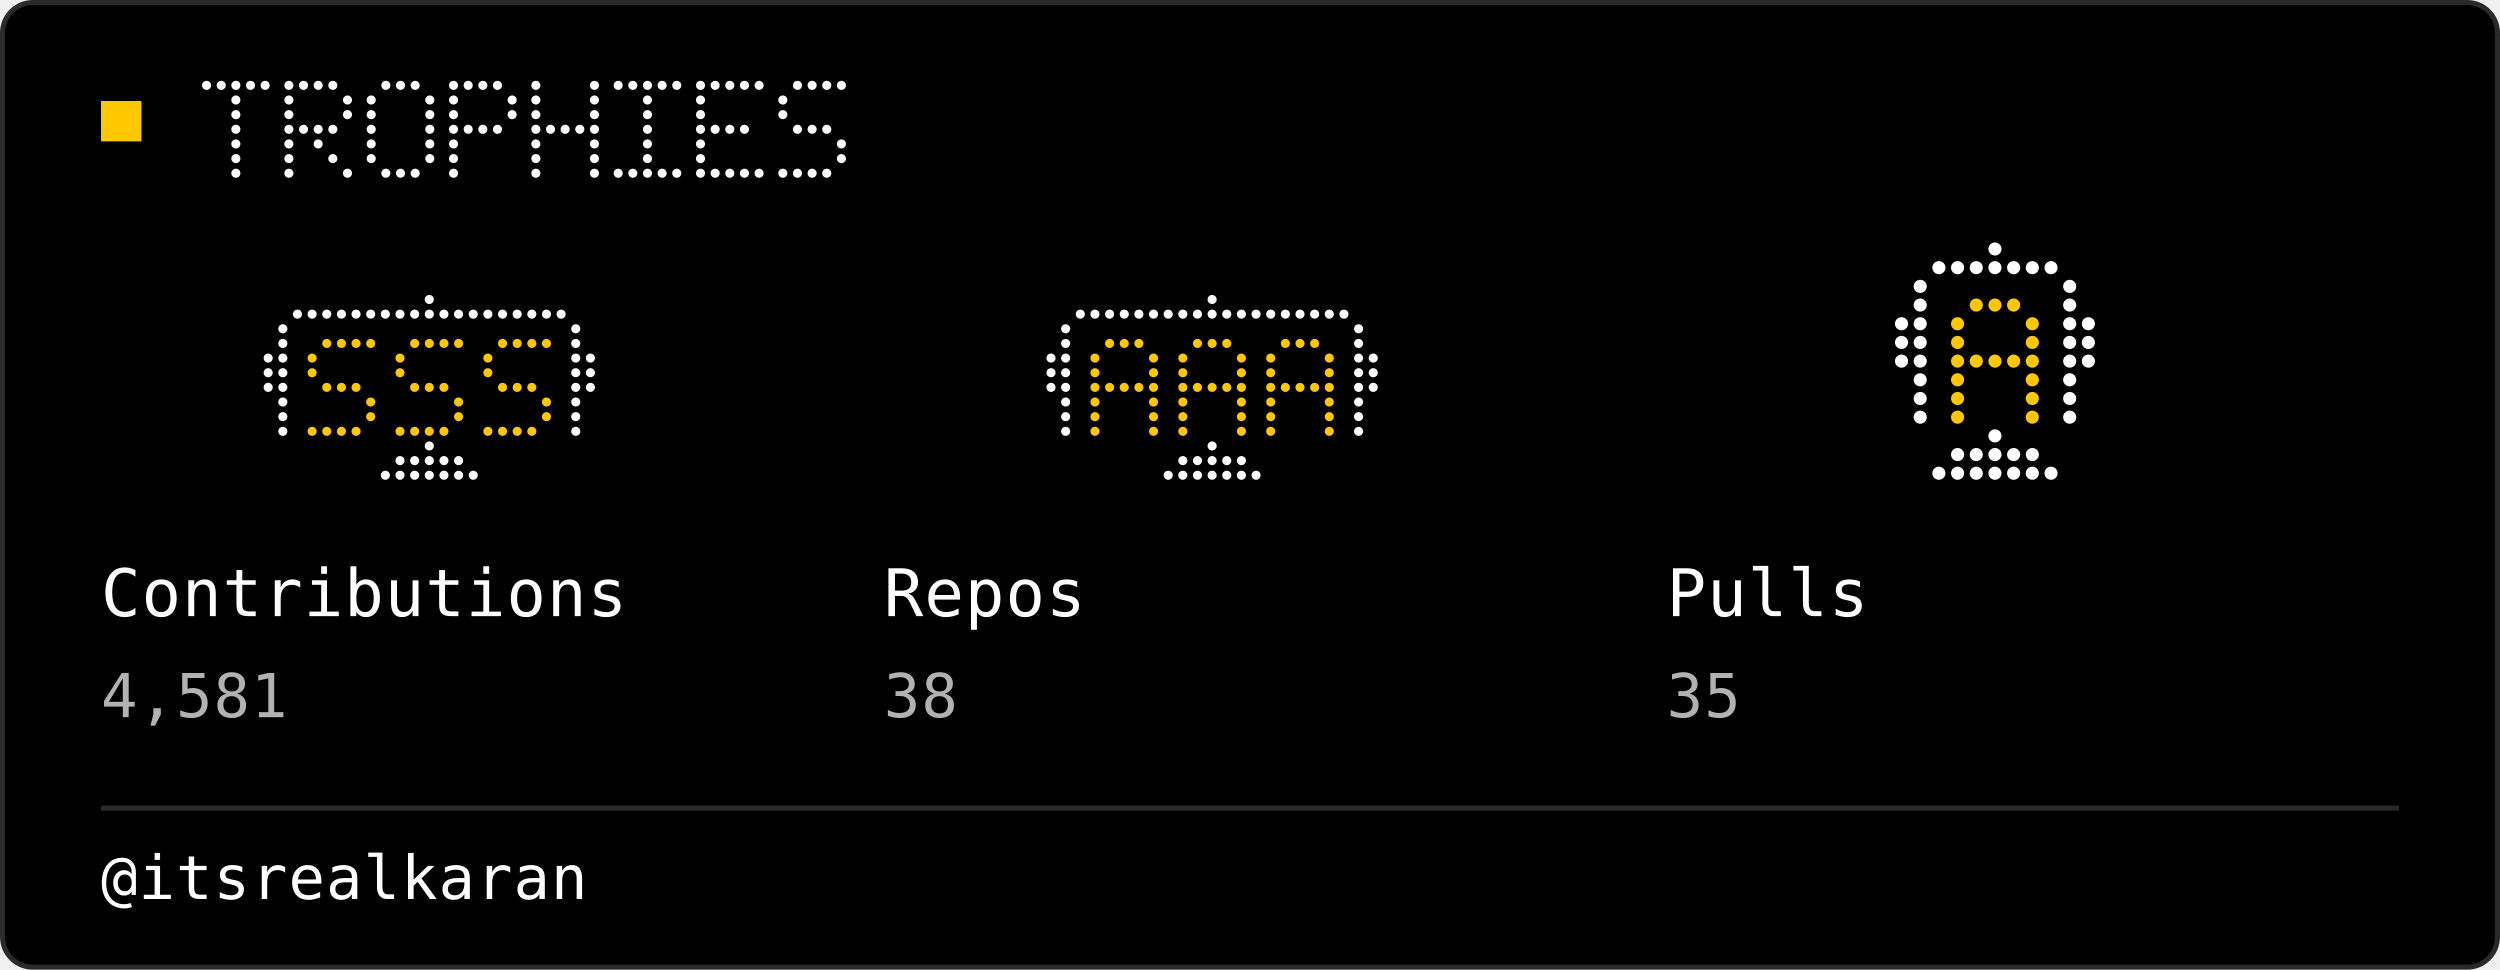
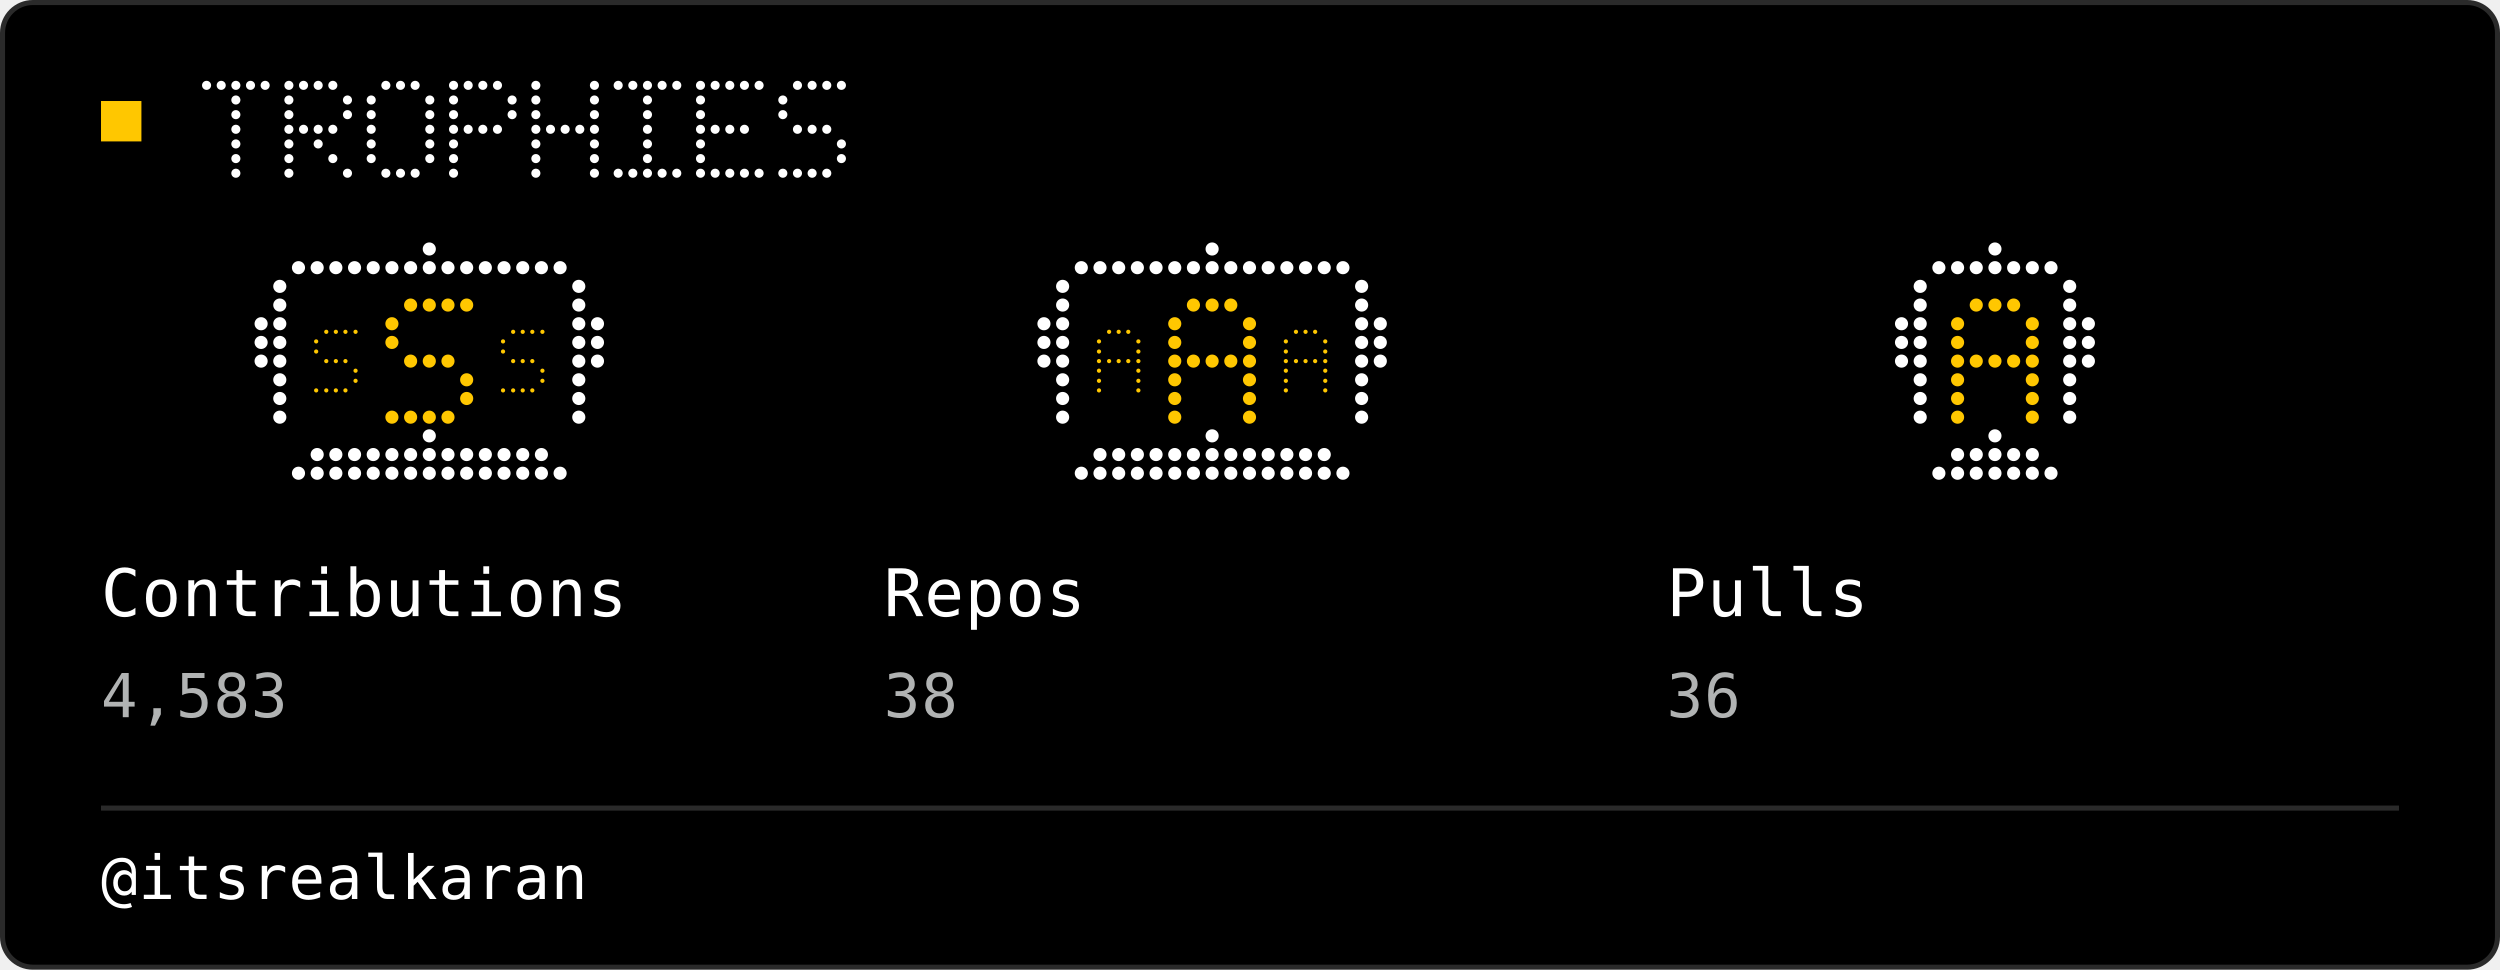
<svg xmlns="http://www.w3.org/2000/svg" width="495" height="192" viewBox="0 0 495 192" role="img">
  <rect x="0.5" y="0.5" width="494" height="191" rx="6" fill="#000000" stroke="#2A2A2A" stroke-width="1" />
  <rect x="20" y="20" width="8" height="8" fill="#FFC700" />
  <circle cx="40.9" cy="16.9" r="0.90" fill="#FFFFFF" />
  <circle cx="43.8" cy="16.9" r="0.90" fill="#FFFFFF" />
  <circle cx="46.7" cy="16.9" r="0.90" fill="#FFFFFF" />
  <circle cx="49.6" cy="16.9" r="0.90" fill="#FFFFFF" />
  <circle cx="52.5" cy="16.9" r="0.90" fill="#FFFFFF" />
  <circle cx="46.7" cy="19.8" r="0.90" fill="#FFFFFF" />
  <circle cx="46.7" cy="22.7" r="0.90" fill="#FFFFFF" />
  <circle cx="46.7" cy="25.6" r="0.90" fill="#FFFFFF" />
  <circle cx="46.7" cy="28.5" r="0.90" fill="#FFFFFF" />
  <circle cx="46.7" cy="31.4" r="0.90" fill="#FFFFFF" />
  <circle cx="46.7" cy="34.3" r="0.90" fill="#FFFFFF" />
  <circle cx="57.2" cy="16.9" r="0.90" fill="#FFFFFF" />
  <circle cx="60.1" cy="16.9" r="0.90" fill="#FFFFFF" />
  <circle cx="63.0" cy="16.9" r="0.90" fill="#FFFFFF" />
  <circle cx="65.9" cy="16.9" r="0.90" fill="#FFFFFF" />
  <circle cx="57.2" cy="19.8" r="0.90" fill="#FFFFFF" />
  <circle cx="68.8" cy="19.8" r="0.90" fill="#FFFFFF" />
  <circle cx="57.2" cy="22.7" r="0.90" fill="#FFFFFF" />
  <circle cx="68.8" cy="22.7" r="0.90" fill="#FFFFFF" />
  <circle cx="57.2" cy="25.6" r="0.90" fill="#FFFFFF" />
  <circle cx="60.1" cy="25.6" r="0.90" fill="#FFFFFF" />
  <circle cx="63.0" cy="25.6" r="0.90" fill="#FFFFFF" />
  <circle cx="65.9" cy="25.6" r="0.90" fill="#FFFFFF" />
  <circle cx="57.2" cy="28.5" r="0.90" fill="#FFFFFF" />
  <circle cx="63.0" cy="28.5" r="0.90" fill="#FFFFFF" />
  <circle cx="57.2" cy="31.4" r="0.90" fill="#FFFFFF" />
  <circle cx="65.9" cy="31.4" r="0.90" fill="#FFFFFF" />
  <circle cx="57.2" cy="34.3" r="0.90" fill="#FFFFFF" />
  <circle cx="68.8" cy="34.3" r="0.90" fill="#FFFFFF" />
  <circle cx="76.4" cy="16.9" r="0.90" fill="#FFFFFF" />
  <circle cx="79.3" cy="16.9" r="0.90" fill="#FFFFFF" />
  <circle cx="82.2" cy="16.9" r="0.90" fill="#FFFFFF" />
  <circle cx="73.5" cy="19.8" r="0.90" fill="#FFFFFF" />
  <circle cx="85.1" cy="19.8" r="0.90" fill="#FFFFFF" />
  <circle cx="73.5" cy="22.7" r="0.90" fill="#FFFFFF" />
  <circle cx="85.1" cy="22.7" r="0.90" fill="#FFFFFF" />
  <circle cx="73.5" cy="25.6" r="0.90" fill="#FFFFFF" />
  <circle cx="85.1" cy="25.6" r="0.90" fill="#FFFFFF" />
  <circle cx="73.5" cy="28.5" r="0.90" fill="#FFFFFF" />
  <circle cx="85.1" cy="28.5" r="0.90" fill="#FFFFFF" />
  <circle cx="73.5" cy="31.4" r="0.90" fill="#FFFFFF" />
  <circle cx="85.1" cy="31.4" r="0.90" fill="#FFFFFF" />
  <circle cx="76.4" cy="34.3" r="0.90" fill="#FFFFFF" />
  <circle cx="79.3" cy="34.3" r="0.90" fill="#FFFFFF" />
  <circle cx="82.2" cy="34.3" r="0.90" fill="#FFFFFF" />
  <circle cx="89.8" cy="16.9" r="0.90" fill="#FFFFFF" />
  <circle cx="92.7" cy="16.9" r="0.90" fill="#FFFFFF" />
  <circle cx="95.6" cy="16.9" r="0.90" fill="#FFFFFF" />
  <circle cx="98.5" cy="16.9" r="0.90" fill="#FFFFFF" />
  <circle cx="89.8" cy="19.8" r="0.90" fill="#FFFFFF" />
  <circle cx="101.4" cy="19.8" r="0.90" fill="#FFFFFF" />
  <circle cx="89.8" cy="22.7" r="0.90" fill="#FFFFFF" />
  <circle cx="101.4" cy="22.7" r="0.90" fill="#FFFFFF" />
  <circle cx="89.8" cy="25.6" r="0.90" fill="#FFFFFF" />
  <circle cx="92.7" cy="25.6" r="0.90" fill="#FFFFFF" />
  <circle cx="95.6" cy="25.6" r="0.90" fill="#FFFFFF" />
  <circle cx="98.5" cy="25.6" r="0.90" fill="#FFFFFF" />
  <circle cx="89.8" cy="28.5" r="0.90" fill="#FFFFFF" />
  <circle cx="89.8" cy="31.4" r="0.90" fill="#FFFFFF" />
  <circle cx="89.8" cy="34.3" r="0.90" fill="#FFFFFF" />
  <circle cx="106.1" cy="16.9" r="0.90" fill="#FFFFFF" />
  <circle cx="117.7" cy="16.9" r="0.90" fill="#FFFFFF" />
  <circle cx="106.1" cy="19.8" r="0.90" fill="#FFFFFF" />
  <circle cx="117.7" cy="19.8" r="0.90" fill="#FFFFFF" />
  <circle cx="106.1" cy="22.7" r="0.90" fill="#FFFFFF" />
  <circle cx="117.7" cy="22.7" r="0.90" fill="#FFFFFF" />
  <circle cx="106.1" cy="25.6" r="0.90" fill="#FFFFFF" />
  <circle cx="109.0" cy="25.6" r="0.90" fill="#FFFFFF" />
  <circle cx="111.9" cy="25.6" r="0.90" fill="#FFFFFF" />
  <circle cx="114.8" cy="25.6" r="0.90" fill="#FFFFFF" />
  <circle cx="117.7" cy="25.6" r="0.90" fill="#FFFFFF" />
  <circle cx="106.1" cy="28.5" r="0.90" fill="#FFFFFF" />
  <circle cx="117.7" cy="28.5" r="0.90" fill="#FFFFFF" />
  <circle cx="106.1" cy="31.4" r="0.90" fill="#FFFFFF" />
  <circle cx="117.7" cy="31.4" r="0.90" fill="#FFFFFF" />
  <circle cx="106.1" cy="34.3" r="0.90" fill="#FFFFFF" />
  <circle cx="117.7" cy="34.3" r="0.90" fill="#FFFFFF" />
  <circle cx="122.4" cy="16.9" r="0.90" fill="#FFFFFF" />
  <circle cx="125.3" cy="16.9" r="0.90" fill="#FFFFFF" />
  <circle cx="128.2" cy="16.9" r="0.90" fill="#FFFFFF" />
  <circle cx="131.1" cy="16.9" r="0.90" fill="#FFFFFF" />
  <circle cx="134.0" cy="16.9" r="0.90" fill="#FFFFFF" />
  <circle cx="128.2" cy="19.8" r="0.90" fill="#FFFFFF" />
  <circle cx="128.2" cy="22.7" r="0.90" fill="#FFFFFF" />
  <circle cx="128.2" cy="25.6" r="0.90" fill="#FFFFFF" />
  <circle cx="128.2" cy="28.5" r="0.90" fill="#FFFFFF" />
  <circle cx="128.2" cy="31.4" r="0.90" fill="#FFFFFF" />
  <circle cx="122.4" cy="34.3" r="0.90" fill="#FFFFFF" />
  <circle cx="125.3" cy="34.3" r="0.90" fill="#FFFFFF" />
  <circle cx="128.2" cy="34.3" r="0.90" fill="#FFFFFF" />
  <circle cx="131.1" cy="34.3" r="0.90" fill="#FFFFFF" />
  <circle cx="134.0" cy="34.3" r="0.90" fill="#FFFFFF" />
  <circle cx="138.7" cy="16.9" r="0.90" fill="#FFFFFF" />
  <circle cx="141.6" cy="16.9" r="0.90" fill="#FFFFFF" />
  <circle cx="144.5" cy="16.9" r="0.90" fill="#FFFFFF" />
  <circle cx="147.4" cy="16.9" r="0.90" fill="#FFFFFF" />
  <circle cx="150.3" cy="16.9" r="0.90" fill="#FFFFFF" />
  <circle cx="138.7" cy="19.8" r="0.90" fill="#FFFFFF" />
  <circle cx="138.7" cy="22.7" r="0.90" fill="#FFFFFF" />
  <circle cx="138.7" cy="25.6" r="0.90" fill="#FFFFFF" />
  <circle cx="141.6" cy="25.6" r="0.90" fill="#FFFFFF" />
  <circle cx="144.5" cy="25.6" r="0.90" fill="#FFFFFF" />
  <circle cx="147.4" cy="25.6" r="0.90" fill="#FFFFFF" />
  <circle cx="138.7" cy="28.5" r="0.90" fill="#FFFFFF" />
  <circle cx="138.7" cy="31.4" r="0.90" fill="#FFFFFF" />
  <circle cx="138.7" cy="34.3" r="0.90" fill="#FFFFFF" />
  <circle cx="141.6" cy="34.3" r="0.90" fill="#FFFFFF" />
  <circle cx="144.5" cy="34.3" r="0.90" fill="#FFFFFF" />
  <circle cx="147.4" cy="34.3" r="0.90" fill="#FFFFFF" />
  <circle cx="150.3" cy="34.3" r="0.90" fill="#FFFFFF" />
  <circle cx="157.9" cy="16.9" r="0.90" fill="#FFFFFF" />
  <circle cx="160.8" cy="16.9" r="0.90" fill="#FFFFFF" />
  <circle cx="163.7" cy="16.9" r="0.90" fill="#FFFFFF" />
  <circle cx="166.6" cy="16.9" r="0.90" fill="#FFFFFF" />
  <circle cx="155.0" cy="19.8" r="0.90" fill="#FFFFFF" />
  <circle cx="155.0" cy="22.7" r="0.90" fill="#FFFFFF" />
  <circle cx="157.9" cy="25.6" r="0.90" fill="#FFFFFF" />
  <circle cx="160.8" cy="25.6" r="0.90" fill="#FFFFFF" />
  <circle cx="163.7" cy="25.6" r="0.90" fill="#FFFFFF" />
  <circle cx="166.6" cy="28.5" r="0.90" fill="#FFFFFF" />
  <circle cx="166.6" cy="31.4" r="0.90" fill="#FFFFFF" />
  <circle cx="155.0" cy="34.3" r="0.90" fill="#FFFFFF" />
  <circle cx="157.9" cy="34.3" r="0.90" fill="#FFFFFF" />
  <circle cx="160.8" cy="34.3" r="0.90" fill="#FFFFFF" />
  <circle cx="163.7" cy="34.3" r="0.90" fill="#FFFFFF" />
-   <circle cx="85.0" cy="59.3" r="0.90" fill="#FFFFFF" />
-   <circle cx="58.9" cy="62.2" r="0.90" fill="#FFFFFF" />
-   <circle cx="61.8" cy="62.2" r="0.90" fill="#FFFFFF" />
-   <circle cx="64.7" cy="62.2" r="0.90" fill="#FFFFFF" />
-   <circle cx="67.6" cy="62.2" r="0.90" fill="#FFFFFF" />
-   <circle cx="70.5" cy="62.2" r="0.90" fill="#FFFFFF" />
-   <circle cx="73.4" cy="62.2" r="0.90" fill="#FFFFFF" />
-   <circle cx="76.3" cy="62.2" r="0.90" fill="#FFFFFF" />
-   <circle cx="79.2" cy="62.2" r="0.90" fill="#FFFFFF" />
-   <circle cx="82.1" cy="62.2" r="0.90" fill="#FFFFFF" />
-   <circle cx="85.0" cy="62.2" r="0.90" fill="#FFFFFF" />
-   <circle cx="87.9" cy="62.2" r="0.90" fill="#FFFFFF" />
-   <circle cx="90.8" cy="62.2" r="0.90" fill="#FFFFFF" />
-   <circle cx="93.7" cy="62.2" r="0.90" fill="#FFFFFF" />
-   <circle cx="96.6" cy="62.2" r="0.90" fill="#FFFFFF" />
-   <circle cx="99.5" cy="62.2" r="0.90" fill="#FFFFFF" />
-   <circle cx="102.4" cy="62.2" r="0.90" fill="#FFFFFF" />
-   <circle cx="105.3" cy="62.2" r="0.90" fill="#FFFFFF" />
-   <circle cx="108.2" cy="62.2" r="0.90" fill="#FFFFFF" />
-   <circle cx="111.1" cy="62.2" r="0.90" fill="#FFFFFF" />
-   <circle cx="56.0" cy="65.1" r="0.90" fill="#FFFFFF" />
-   <circle cx="114.0" cy="65.1" r="0.90" fill="#FFFFFF" />
-   <circle cx="56.0" cy="68.0" r="0.90" fill="#FFFFFF" />
-   <circle cx="114.0" cy="68.0" r="0.90" fill="#FFFFFF" />
-   <circle cx="56.0" cy="70.9" r="0.90" fill="#FFFFFF" />
-   <circle cx="114.0" cy="70.9" r="0.90" fill="#FFFFFF" />
-   <circle cx="56.0" cy="73.8" r="0.90" fill="#FFFFFF" />
-   <circle cx="114.0" cy="73.8" r="0.90" fill="#FFFFFF" />
-   <circle cx="56.0" cy="76.7" r="0.90" fill="#FFFFFF" />
-   <circle cx="114.0" cy="76.7" r="0.90" fill="#FFFFFF" />
-   <circle cx="56.0" cy="79.6" r="0.90" fill="#FFFFFF" />
-   <circle cx="114.0" cy="79.6" r="0.90" fill="#FFFFFF" />
-   <circle cx="56.0" cy="82.5" r="0.90" fill="#FFFFFF" />
-   <circle cx="114.0" cy="82.5" r="0.90" fill="#FFFFFF" />
-   <circle cx="56.0" cy="85.4" r="0.90" fill="#FFFFFF" />
-   <circle cx="114.0" cy="85.4" r="0.90" fill="#FFFFFF" />
-   <circle cx="53.1" cy="70.9" r="0.90" fill="#FFFFFF" />
-   <circle cx="116.9" cy="70.9" r="0.90" fill="#FFFFFF" />
-   <circle cx="53.1" cy="73.8" r="0.90" fill="#FFFFFF" />
-   <circle cx="116.9" cy="73.8" r="0.90" fill="#FFFFFF" />
-   <circle cx="53.1" cy="76.7" r="0.90" fill="#FFFFFF" />
-   <circle cx="116.9" cy="76.7" r="0.90" fill="#FFFFFF" />
-   <circle cx="85.0" cy="88.3" r="0.90" fill="#FFFFFF" />
-   <circle cx="79.2" cy="91.2" r="0.90" fill="#FFFFFF" />
-   <circle cx="82.1" cy="91.2" r="0.90" fill="#FFFFFF" />
-   <circle cx="85.0" cy="91.2" r="0.90" fill="#FFFFFF" />
-   <circle cx="87.9" cy="91.2" r="0.90" fill="#FFFFFF" />
-   <circle cx="90.8" cy="91.2" r="0.90" fill="#FFFFFF" />
-   <circle cx="76.3" cy="94.1" r="0.90" fill="#FFFFFF" />
-   <circle cx="79.2" cy="94.1" r="0.90" fill="#FFFFFF" />
-   <circle cx="82.1" cy="94.1" r="0.90" fill="#FFFFFF" />
-   <circle cx="85.0" cy="94.1" r="0.90" fill="#FFFFFF" />
-   <circle cx="87.9" cy="94.1" r="0.90" fill="#FFFFFF" />
-   <circle cx="90.8" cy="94.1" r="0.90" fill="#FFFFFF" />
-   <circle cx="93.7" cy="94.1" r="0.90" fill="#FFFFFF" />
-   <circle cx="64.7" cy="68.0" r="0.90" fill="#FFC700" />
-   <circle cx="67.6" cy="68.0" r="0.90" fill="#FFC700" />
-   <circle cx="70.5" cy="68.0" r="0.90" fill="#FFC700" />
-   <circle cx="73.4" cy="68.0" r="0.90" fill="#FFC700" />
-   <circle cx="61.8" cy="70.9" r="0.90" fill="#FFC700" />
-   <circle cx="61.8" cy="73.8" r="0.90" fill="#FFC700" />
-   <circle cx="64.7" cy="76.7" r="0.90" fill="#FFC700" />
-   <circle cx="67.6" cy="76.7" r="0.90" fill="#FFC700" />
-   <circle cx="70.5" cy="76.7" r="0.90" fill="#FFC700" />
-   <circle cx="73.4" cy="79.6" r="0.90" fill="#FFC700" />
-   <circle cx="73.4" cy="82.5" r="0.90" fill="#FFC700" />
-   <circle cx="61.8" cy="85.4" r="0.90" fill="#FFC700" />
-   <circle cx="64.7" cy="85.4" r="0.90" fill="#FFC700" />
-   <circle cx="67.6" cy="85.4" r="0.90" fill="#FFC700" />
-   <circle cx="70.5" cy="85.4" r="0.90" fill="#FFC700" />
-   <circle cx="82.1" cy="68.0" r="0.90" fill="#FFC700" />
-   <circle cx="85.0" cy="68.0" r="0.90" fill="#FFC700" />
-   <circle cx="87.9" cy="68.0" r="0.90" fill="#FFC700" />
-   <circle cx="90.8" cy="68.0" r="0.90" fill="#FFC700" />
-   <circle cx="79.2" cy="70.9" r="0.90" fill="#FFC700" />
-   <circle cx="79.2" cy="73.8" r="0.90" fill="#FFC700" />
-   <circle cx="82.1" cy="76.7" r="0.90" fill="#FFC700" />
-   <circle cx="85.0" cy="76.7" r="0.90" fill="#FFC700" />
-   <circle cx="87.9" cy="76.7" r="0.90" fill="#FFC700" />
-   <circle cx="90.8" cy="79.6" r="0.90" fill="#FFC700" />
-   <circle cx="90.8" cy="82.5" r="0.90" fill="#FFC700" />
-   <circle cx="79.2" cy="85.4" r="0.90" fill="#FFC700" />
-   <circle cx="82.1" cy="85.4" r="0.90" fill="#FFC700" />
-   <circle cx="85.0" cy="85.4" r="0.90" fill="#FFC700" />
-   <circle cx="87.9" cy="85.4" r="0.90" fill="#FFC700" />
-   <circle cx="99.5" cy="68.0" r="0.90" fill="#FFC700" />
-   <circle cx="102.4" cy="68.0" r="0.90" fill="#FFC700" />
-   <circle cx="105.3" cy="68.0" r="0.90" fill="#FFC700" />
-   <circle cx="108.2" cy="68.0" r="0.90" fill="#FFC700" />
-   <circle cx="96.6" cy="70.9" r="0.90" fill="#FFC700" />
-   <circle cx="96.6" cy="73.8" r="0.90" fill="#FFC700" />
-   <circle cx="99.5" cy="76.7" r="0.90" fill="#FFC700" />
-   <circle cx="102.4" cy="76.7" r="0.90" fill="#FFC700" />
-   <circle cx="105.3" cy="76.7" r="0.90" fill="#FFC700" />
-   <circle cx="108.2" cy="79.6" r="0.90" fill="#FFC700" />
-   <circle cx="108.2" cy="82.5" r="0.90" fill="#FFC700" />
-   <circle cx="96.6" cy="85.4" r="0.90" fill="#FFC700" />
-   <circle cx="99.5" cy="85.4" r="0.90" fill="#FFC700" />
-   <circle cx="102.4" cy="85.4" r="0.90" fill="#FFC700" />
-   <circle cx="105.3" cy="85.4" r="0.90" fill="#FFC700" />
+   <circle cx="85.0" cy="49.3" r="1.30" fill="#FFFFFF" />
+   <circle cx="59.1" cy="53.0" r="1.30" fill="#FFFFFF" />
+   <circle cx="62.8" cy="53.0" r="1.30" fill="#FFFFFF" />
+   <circle cx="66.5" cy="53.0" r="1.30" fill="#FFFFFF" />
+   <circle cx="70.2" cy="53.0" r="1.30" fill="#FFFFFF" />
+   <circle cx="73.9" cy="53.0" r="1.30" fill="#FFFFFF" />
+   <circle cx="77.6" cy="53.0" r="1.30" fill="#FFFFFF" />
+   <circle cx="81.3" cy="53.0" r="1.30" fill="#FFFFFF" />
+   <circle cx="85.0" cy="53.0" r="1.30" fill="#FFFFFF" />
+   <circle cx="88.7" cy="53.0" r="1.30" fill="#FFFFFF" />
+   <circle cx="92.4" cy="53.0" r="1.30" fill="#FFFFFF" />
+   <circle cx="96.1" cy="53.0" r="1.30" fill="#FFFFFF" />
+   <circle cx="99.8" cy="53.0" r="1.30" fill="#FFFFFF" />
+   <circle cx="103.5" cy="53.0" r="1.30" fill="#FFFFFF" />
+   <circle cx="107.2" cy="53.0" r="1.30" fill="#FFFFFF" />
+   <circle cx="110.9" cy="53.0" r="1.30" fill="#FFFFFF" />
+   <circle cx="55.4" cy="56.7" r="1.30" fill="#FFFFFF" />
+   <circle cx="114.6" cy="56.7" r="1.30" fill="#FFFFFF" />
+   <circle cx="55.4" cy="60.4" r="1.30" fill="#FFFFFF" />
+   <circle cx="114.6" cy="60.4" r="1.30" fill="#FFFFFF" />
+   <circle cx="55.4" cy="64.1" r="1.30" fill="#FFFFFF" />
+   <circle cx="114.6" cy="64.1" r="1.30" fill="#FFFFFF" />
+   <circle cx="55.4" cy="67.8" r="1.30" fill="#FFFFFF" />
+   <circle cx="114.6" cy="67.8" r="1.30" fill="#FFFFFF" />
+   <circle cx="55.4" cy="71.5" r="1.30" fill="#FFFFFF" />
+   <circle cx="114.6" cy="71.5" r="1.30" fill="#FFFFFF" />
+   <circle cx="55.4" cy="75.2" r="1.30" fill="#FFFFFF" />
+   <circle cx="114.6" cy="75.2" r="1.30" fill="#FFFFFF" />
+   <circle cx="55.4" cy="78.9" r="1.30" fill="#FFFFFF" />
+   <circle cx="114.6" cy="78.9" r="1.30" fill="#FFFFFF" />
+   <circle cx="55.4" cy="82.6" r="1.30" fill="#FFFFFF" />
+   <circle cx="114.6" cy="82.6" r="1.30" fill="#FFFFFF" />
+   <circle cx="51.7" cy="64.1" r="1.30" fill="#FFFFFF" />
+   <circle cx="118.3" cy="64.1" r="1.30" fill="#FFFFFF" />
+   <circle cx="51.7" cy="67.8" r="1.30" fill="#FFFFFF" />
+   <circle cx="118.3" cy="67.8" r="1.30" fill="#FFFFFF" />
+   <circle cx="51.7" cy="71.5" r="1.30" fill="#FFFFFF" />
+   <circle cx="118.3" cy="71.5" r="1.30" fill="#FFFFFF" />
+   <circle cx="85.0" cy="86.3" r="1.30" fill="#FFFFFF" />
+   <circle cx="62.8" cy="90.0" r="1.30" fill="#FFFFFF" />
+   <circle cx="66.5" cy="90.0" r="1.30" fill="#FFFFFF" />
+   <circle cx="70.2" cy="90.0" r="1.30" fill="#FFFFFF" />
+   <circle cx="73.9" cy="90.0" r="1.30" fill="#FFFFFF" />
+   <circle cx="77.6" cy="90.0" r="1.30" fill="#FFFFFF" />
+   <circle cx="81.3" cy="90.0" r="1.30" fill="#FFFFFF" />
+   <circle cx="85.0" cy="90.0" r="1.30" fill="#FFFFFF" />
+   <circle cx="88.7" cy="90.0" r="1.30" fill="#FFFFFF" />
+   <circle cx="92.4" cy="90.0" r="1.30" fill="#FFFFFF" />
+   <circle cx="96.1" cy="90.0" r="1.30" fill="#FFFFFF" />
+   <circle cx="99.8" cy="90.0" r="1.30" fill="#FFFFFF" />
+   <circle cx="103.5" cy="90.0" r="1.30" fill="#FFFFFF" />
+   <circle cx="107.2" cy="90.0" r="1.30" fill="#FFFFFF" />
+   <circle cx="59.1" cy="93.7" r="1.30" fill="#FFFFFF" />
+   <circle cx="62.8" cy="93.7" r="1.30" fill="#FFFFFF" />
+   <circle cx="66.5" cy="93.7" r="1.30" fill="#FFFFFF" />
+   <circle cx="70.2" cy="93.7" r="1.30" fill="#FFFFFF" />
+   <circle cx="73.9" cy="93.7" r="1.30" fill="#FFFFFF" />
+   <circle cx="77.6" cy="93.7" r="1.30" fill="#FFFFFF" />
+   <circle cx="81.3" cy="93.7" r="1.30" fill="#FFFFFF" />
+   <circle cx="85.0" cy="93.7" r="1.30" fill="#FFFFFF" />
+   <circle cx="88.7" cy="93.7" r="1.30" fill="#FFFFFF" />
+   <circle cx="92.4" cy="93.7" r="1.30" fill="#FFFFFF" />
+   <circle cx="96.1" cy="93.7" r="1.30" fill="#FFFFFF" />
+   <circle cx="99.8" cy="93.7" r="1.30" fill="#FFFFFF" />
+   <circle cx="103.5" cy="93.7" r="1.30" fill="#FFFFFF" />
+   <circle cx="107.2" cy="93.7" r="1.30" fill="#FFFFFF" />
+   <circle cx="110.9" cy="93.7" r="1.30" fill="#FFFFFF" />
+   <circle cx="81.3" cy="60.4" r="1.30" fill="#FFC700" />
+   <circle cx="85.0" cy="60.4" r="1.30" fill="#FFC700" />
+   <circle cx="88.7" cy="60.4" r="1.30" fill="#FFC700" />
+   <circle cx="92.4" cy="60.4" r="1.30" fill="#FFC700" />
+   <circle cx="77.6" cy="64.1" r="1.30" fill="#FFC700" />
+   <circle cx="77.6" cy="67.8" r="1.30" fill="#FFC700" />
+   <circle cx="81.3" cy="71.5" r="1.30" fill="#FFC700" />
+   <circle cx="85.0" cy="71.5" r="1.30" fill="#FFC700" />
+   <circle cx="88.7" cy="71.5" r="1.30" fill="#FFC700" />
+   <circle cx="92.4" cy="75.2" r="1.30" fill="#FFC700" />
+   <circle cx="92.4" cy="78.9" r="1.30" fill="#FFC700" />
+   <circle cx="77.6" cy="82.6" r="1.30" fill="#FFC700" />
+   <circle cx="81.3" cy="82.6" r="1.30" fill="#FFC700" />
+   <circle cx="85.0" cy="82.6" r="1.30" fill="#FFC700" />
+   <circle cx="88.7" cy="82.6" r="1.30" fill="#FFC700" />
+   <circle cx="64.6" cy="65.7" r="0.42" fill="#FFC700" />
+   <circle cx="66.5" cy="65.7" r="0.42" fill="#FFC700" />
+   <circle cx="68.4" cy="65.7" r="0.42" fill="#FFC700" />
+   <circle cx="70.4" cy="65.7" r="0.42" fill="#FFC700" />
+   <circle cx="62.6" cy="67.6" r="0.42" fill="#FFC700" />
+   <circle cx="62.6" cy="69.6" r="0.42" fill="#FFC700" />
+   <circle cx="64.6" cy="71.5" r="0.42" fill="#FFC700" />
+   <circle cx="66.5" cy="71.5" r="0.42" fill="#FFC700" />
+   <circle cx="68.4" cy="71.5" r="0.42" fill="#FFC700" />
+   <circle cx="70.4" cy="73.4" r="0.42" fill="#FFC700" />
+   <circle cx="70.4" cy="75.4" r="0.42" fill="#FFC700" />
+   <circle cx="62.6" cy="77.3" r="0.42" fill="#FFC700" />
+   <circle cx="64.6" cy="77.3" r="0.42" fill="#FFC700" />
+   <circle cx="66.5" cy="77.3" r="0.42" fill="#FFC700" />
+   <circle cx="68.4" cy="77.3" r="0.42" fill="#FFC700" />
+   <circle cx="101.6" cy="65.7" r="0.42" fill="#FFC700" />
+   <circle cx="103.5" cy="65.7" r="0.42" fill="#FFC700" />
+   <circle cx="105.4" cy="65.7" r="0.42" fill="#FFC700" />
+   <circle cx="107.4" cy="65.7" r="0.42" fill="#FFC700" />
+   <circle cx="99.6" cy="67.6" r="0.42" fill="#FFC700" />
+   <circle cx="99.6" cy="69.6" r="0.42" fill="#FFC700" />
+   <circle cx="101.6" cy="71.5" r="0.42" fill="#FFC700" />
+   <circle cx="103.5" cy="71.5" r="0.42" fill="#FFC700" />
+   <circle cx="105.4" cy="71.5" r="0.42" fill="#FFC700" />
+   <circle cx="107.4" cy="73.4" r="0.42" fill="#FFC700" />
+   <circle cx="107.4" cy="75.4" r="0.42" fill="#FFC700" />
+   <circle cx="99.6" cy="77.3" r="0.42" fill="#FFC700" />
+   <circle cx="101.6" cy="77.3" r="0.42" fill="#FFC700" />
+   <circle cx="103.5" cy="77.3" r="0.42" fill="#FFC700" />
+   <circle cx="105.4" cy="77.3" r="0.42" fill="#FFC700" />
  <text x="20" y="122" fill="#FFFFFF" font-family="ui-monospace, Geist Mono, monospace" font-size="13" letter-spacing="0.2" dominant-baseline="auto">Contributions</text>
-   <text x="20" y="142" fill="#B1B3B3" font-family="ui-monospace, Geist Mono, monospace" font-size="12" letter-spacing="0.2" dominant-baseline="auto">4,581</text>
-   <circle cx="240.0" cy="59.3" r="0.90" fill="#FFFFFF" />
-   <circle cx="213.9" cy="62.2" r="0.90" fill="#FFFFFF" />
-   <circle cx="216.8" cy="62.2" r="0.90" fill="#FFFFFF" />
-   <circle cx="219.7" cy="62.2" r="0.90" fill="#FFFFFF" />
-   <circle cx="222.6" cy="62.2" r="0.90" fill="#FFFFFF" />
-   <circle cx="225.5" cy="62.2" r="0.90" fill="#FFFFFF" />
-   <circle cx="228.4" cy="62.2" r="0.90" fill="#FFFFFF" />
-   <circle cx="231.3" cy="62.2" r="0.90" fill="#FFFFFF" />
-   <circle cx="234.2" cy="62.2" r="0.90" fill="#FFFFFF" />
-   <circle cx="237.1" cy="62.2" r="0.90" fill="#FFFFFF" />
-   <circle cx="240.0" cy="62.2" r="0.90" fill="#FFFFFF" />
-   <circle cx="242.9" cy="62.2" r="0.90" fill="#FFFFFF" />
-   <circle cx="245.8" cy="62.2" r="0.90" fill="#FFFFFF" />
-   <circle cx="248.7" cy="62.2" r="0.90" fill="#FFFFFF" />
-   <circle cx="251.6" cy="62.2" r="0.90" fill="#FFFFFF" />
-   <circle cx="254.5" cy="62.2" r="0.90" fill="#FFFFFF" />
-   <circle cx="257.4" cy="62.2" r="0.90" fill="#FFFFFF" />
-   <circle cx="260.3" cy="62.2" r="0.90" fill="#FFFFFF" />
-   <circle cx="263.2" cy="62.2" r="0.90" fill="#FFFFFF" />
-   <circle cx="266.1" cy="62.2" r="0.90" fill="#FFFFFF" />
-   <circle cx="211.0" cy="65.1" r="0.90" fill="#FFFFFF" />
-   <circle cx="269.0" cy="65.1" r="0.90" fill="#FFFFFF" />
-   <circle cx="211.0" cy="68.0" r="0.90" fill="#FFFFFF" />
-   <circle cx="269.0" cy="68.0" r="0.90" fill="#FFFFFF" />
-   <circle cx="211.0" cy="70.9" r="0.90" fill="#FFFFFF" />
-   <circle cx="269.0" cy="70.9" r="0.90" fill="#FFFFFF" />
-   <circle cx="211.0" cy="73.8" r="0.90" fill="#FFFFFF" />
-   <circle cx="269.0" cy="73.8" r="0.90" fill="#FFFFFF" />
-   <circle cx="211.0" cy="76.7" r="0.90" fill="#FFFFFF" />
-   <circle cx="269.0" cy="76.7" r="0.90" fill="#FFFFFF" />
-   <circle cx="211.0" cy="79.6" r="0.90" fill="#FFFFFF" />
-   <circle cx="269.0" cy="79.6" r="0.90" fill="#FFFFFF" />
-   <circle cx="211.0" cy="82.5" r="0.90" fill="#FFFFFF" />
-   <circle cx="269.0" cy="82.5" r="0.90" fill="#FFFFFF" />
-   <circle cx="211.0" cy="85.4" r="0.90" fill="#FFFFFF" />
-   <circle cx="269.0" cy="85.4" r="0.90" fill="#FFFFFF" />
-   <circle cx="208.1" cy="70.9" r="0.90" fill="#FFFFFF" />
-   <circle cx="271.9" cy="70.9" r="0.90" fill="#FFFFFF" />
-   <circle cx="208.1" cy="73.8" r="0.90" fill="#FFFFFF" />
-   <circle cx="271.9" cy="73.8" r="0.90" fill="#FFFFFF" />
-   <circle cx="208.1" cy="76.7" r="0.90" fill="#FFFFFF" />
-   <circle cx="271.9" cy="76.7" r="0.90" fill="#FFFFFF" />
-   <circle cx="240.0" cy="88.3" r="0.90" fill="#FFFFFF" />
-   <circle cx="234.2" cy="91.2" r="0.90" fill="#FFFFFF" />
-   <circle cx="237.1" cy="91.2" r="0.90" fill="#FFFFFF" />
-   <circle cx="240.0" cy="91.2" r="0.90" fill="#FFFFFF" />
-   <circle cx="242.9" cy="91.2" r="0.90" fill="#FFFFFF" />
-   <circle cx="245.8" cy="91.2" r="0.90" fill="#FFFFFF" />
-   <circle cx="231.3" cy="94.1" r="0.90" fill="#FFFFFF" />
-   <circle cx="234.2" cy="94.1" r="0.90" fill="#FFFFFF" />
-   <circle cx="237.1" cy="94.1" r="0.90" fill="#FFFFFF" />
-   <circle cx="240.0" cy="94.1" r="0.90" fill="#FFFFFF" />
-   <circle cx="242.9" cy="94.1" r="0.90" fill="#FFFFFF" />
-   <circle cx="245.8" cy="94.1" r="0.90" fill="#FFFFFF" />
-   <circle cx="248.7" cy="94.1" r="0.90" fill="#FFFFFF" />
-   <circle cx="219.7" cy="68.0" r="0.90" fill="#FFC700" />
-   <circle cx="222.6" cy="68.0" r="0.90" fill="#FFC700" />
-   <circle cx="225.5" cy="68.0" r="0.90" fill="#FFC700" />
-   <circle cx="216.8" cy="70.9" r="0.90" fill="#FFC700" />
-   <circle cx="228.4" cy="70.9" r="0.90" fill="#FFC700" />
-   <circle cx="216.8" cy="73.8" r="0.90" fill="#FFC700" />
-   <circle cx="228.4" cy="73.8" r="0.90" fill="#FFC700" />
-   <circle cx="216.8" cy="76.7" r="0.90" fill="#FFC700" />
-   <circle cx="219.7" cy="76.7" r="0.90" fill="#FFC700" />
-   <circle cx="222.6" cy="76.7" r="0.90" fill="#FFC700" />
-   <circle cx="225.5" cy="76.7" r="0.90" fill="#FFC700" />
-   <circle cx="228.4" cy="76.7" r="0.90" fill="#FFC700" />
-   <circle cx="216.8" cy="79.6" r="0.90" fill="#FFC700" />
-   <circle cx="228.4" cy="79.6" r="0.90" fill="#FFC700" />
-   <circle cx="216.8" cy="82.5" r="0.90" fill="#FFC700" />
-   <circle cx="228.4" cy="82.5" r="0.90" fill="#FFC700" />
-   <circle cx="216.8" cy="85.4" r="0.90" fill="#FFC700" />
-   <circle cx="228.4" cy="85.4" r="0.90" fill="#FFC700" />
-   <circle cx="237.1" cy="68.0" r="0.90" fill="#FFC700" />
-   <circle cx="240.0" cy="68.0" r="0.90" fill="#FFC700" />
-   <circle cx="242.9" cy="68.0" r="0.90" fill="#FFC700" />
-   <circle cx="234.2" cy="70.9" r="0.90" fill="#FFC700" />
-   <circle cx="245.8" cy="70.9" r="0.90" fill="#FFC700" />
-   <circle cx="234.2" cy="73.8" r="0.90" fill="#FFC700" />
-   <circle cx="245.8" cy="73.8" r="0.90" fill="#FFC700" />
-   <circle cx="234.2" cy="76.7" r="0.90" fill="#FFC700" />
-   <circle cx="237.1" cy="76.7" r="0.90" fill="#FFC700" />
-   <circle cx="240.0" cy="76.7" r="0.90" fill="#FFC700" />
-   <circle cx="242.9" cy="76.7" r="0.90" fill="#FFC700" />
-   <circle cx="245.8" cy="76.7" r="0.90" fill="#FFC700" />
-   <circle cx="234.2" cy="79.6" r="0.90" fill="#FFC700" />
-   <circle cx="245.8" cy="79.6" r="0.90" fill="#FFC700" />
-   <circle cx="234.2" cy="82.5" r="0.90" fill="#FFC700" />
-   <circle cx="245.8" cy="82.5" r="0.90" fill="#FFC700" />
-   <circle cx="234.2" cy="85.4" r="0.90" fill="#FFC700" />
-   <circle cx="245.8" cy="85.4" r="0.90" fill="#FFC700" />
-   <circle cx="254.5" cy="68.0" r="0.90" fill="#FFC700" />
-   <circle cx="257.4" cy="68.0" r="0.90" fill="#FFC700" />
-   <circle cx="260.3" cy="68.0" r="0.90" fill="#FFC700" />
-   <circle cx="251.6" cy="70.9" r="0.90" fill="#FFC700" />
-   <circle cx="263.2" cy="70.9" r="0.90" fill="#FFC700" />
-   <circle cx="251.6" cy="73.8" r="0.90" fill="#FFC700" />
-   <circle cx="263.2" cy="73.8" r="0.90" fill="#FFC700" />
-   <circle cx="251.6" cy="76.7" r="0.90" fill="#FFC700" />
-   <circle cx="254.5" cy="76.7" r="0.90" fill="#FFC700" />
-   <circle cx="257.4" cy="76.7" r="0.90" fill="#FFC700" />
-   <circle cx="260.3" cy="76.7" r="0.90" fill="#FFC700" />
-   <circle cx="263.2" cy="76.7" r="0.90" fill="#FFC700" />
-   <circle cx="251.6" cy="79.6" r="0.90" fill="#FFC700" />
-   <circle cx="263.2" cy="79.6" r="0.90" fill="#FFC700" />
-   <circle cx="251.6" cy="82.5" r="0.90" fill="#FFC700" />
-   <circle cx="263.2" cy="82.5" r="0.90" fill="#FFC700" />
-   <circle cx="251.6" cy="85.4" r="0.90" fill="#FFC700" />
-   <circle cx="263.2" cy="85.4" r="0.90" fill="#FFC700" />
+   <text x="20" y="142" fill="#B1B3B3" font-family="ui-monospace, Geist Mono, monospace" font-size="12" letter-spacing="0.2" dominant-baseline="auto">4,583</text>
+   <circle cx="240.0" cy="49.3" r="1.30" fill="#FFFFFF" />
+   <circle cx="214.1" cy="53.0" r="1.30" fill="#FFFFFF" />
+   <circle cx="217.8" cy="53.0" r="1.30" fill="#FFFFFF" />
+   <circle cx="221.5" cy="53.0" r="1.30" fill="#FFFFFF" />
+   <circle cx="225.2" cy="53.0" r="1.30" fill="#FFFFFF" />
+   <circle cx="228.9" cy="53.0" r="1.30" fill="#FFFFFF" />
+   <circle cx="232.6" cy="53.0" r="1.30" fill="#FFFFFF" />
+   <circle cx="236.3" cy="53.0" r="1.30" fill="#FFFFFF" />
+   <circle cx="240.0" cy="53.0" r="1.30" fill="#FFFFFF" />
+   <circle cx="243.7" cy="53.0" r="1.30" fill="#FFFFFF" />
+   <circle cx="247.4" cy="53.0" r="1.30" fill="#FFFFFF" />
+   <circle cx="251.1" cy="53.0" r="1.30" fill="#FFFFFF" />
+   <circle cx="254.8" cy="53.0" r="1.30" fill="#FFFFFF" />
+   <circle cx="258.5" cy="53.0" r="1.30" fill="#FFFFFF" />
+   <circle cx="262.2" cy="53.0" r="1.30" fill="#FFFFFF" />
+   <circle cx="265.9" cy="53.0" r="1.30" fill="#FFFFFF" />
+   <circle cx="210.4" cy="56.7" r="1.30" fill="#FFFFFF" />
+   <circle cx="269.6" cy="56.7" r="1.30" fill="#FFFFFF" />
+   <circle cx="210.4" cy="60.4" r="1.30" fill="#FFFFFF" />
+   <circle cx="269.6" cy="60.4" r="1.30" fill="#FFFFFF" />
+   <circle cx="210.4" cy="64.1" r="1.30" fill="#FFFFFF" />
+   <circle cx="269.6" cy="64.1" r="1.30" fill="#FFFFFF" />
+   <circle cx="210.4" cy="67.8" r="1.30" fill="#FFFFFF" />
+   <circle cx="269.6" cy="67.8" r="1.30" fill="#FFFFFF" />
+   <circle cx="210.4" cy="71.5" r="1.30" fill="#FFFFFF" />
+   <circle cx="269.6" cy="71.5" r="1.30" fill="#FFFFFF" />
+   <circle cx="210.4" cy="75.2" r="1.30" fill="#FFFFFF" />
+   <circle cx="269.6" cy="75.2" r="1.30" fill="#FFFFFF" />
+   <circle cx="210.4" cy="78.9" r="1.30" fill="#FFFFFF" />
+   <circle cx="269.6" cy="78.9" r="1.30" fill="#FFFFFF" />
+   <circle cx="210.4" cy="82.6" r="1.30" fill="#FFFFFF" />
+   <circle cx="269.6" cy="82.6" r="1.30" fill="#FFFFFF" />
+   <circle cx="206.7" cy="64.1" r="1.30" fill="#FFFFFF" />
+   <circle cx="273.3" cy="64.1" r="1.30" fill="#FFFFFF" />
+   <circle cx="206.7" cy="67.8" r="1.30" fill="#FFFFFF" />
+   <circle cx="273.3" cy="67.8" r="1.30" fill="#FFFFFF" />
+   <circle cx="206.7" cy="71.5" r="1.30" fill="#FFFFFF" />
+   <circle cx="273.3" cy="71.5" r="1.30" fill="#FFFFFF" />
+   <circle cx="240.0" cy="86.3" r="1.30" fill="#FFFFFF" />
+   <circle cx="217.8" cy="90.0" r="1.30" fill="#FFFFFF" />
+   <circle cx="221.5" cy="90.0" r="1.30" fill="#FFFFFF" />
+   <circle cx="225.2" cy="90.0" r="1.30" fill="#FFFFFF" />
+   <circle cx="228.9" cy="90.0" r="1.30" fill="#FFFFFF" />
+   <circle cx="232.6" cy="90.0" r="1.30" fill="#FFFFFF" />
+   <circle cx="236.3" cy="90.0" r="1.30" fill="#FFFFFF" />
+   <circle cx="240.0" cy="90.0" r="1.30" fill="#FFFFFF" />
+   <circle cx="243.7" cy="90.0" r="1.30" fill="#FFFFFF" />
+   <circle cx="247.4" cy="90.0" r="1.30" fill="#FFFFFF" />
+   <circle cx="251.1" cy="90.0" r="1.30" fill="#FFFFFF" />
+   <circle cx="254.8" cy="90.0" r="1.30" fill="#FFFFFF" />
+   <circle cx="258.5" cy="90.0" r="1.30" fill="#FFFFFF" />
+   <circle cx="262.2" cy="90.0" r="1.30" fill="#FFFFFF" />
+   <circle cx="214.1" cy="93.7" r="1.30" fill="#FFFFFF" />
+   <circle cx="217.8" cy="93.7" r="1.30" fill="#FFFFFF" />
+   <circle cx="221.5" cy="93.7" r="1.30" fill="#FFFFFF" />
+   <circle cx="225.2" cy="93.7" r="1.30" fill="#FFFFFF" />
+   <circle cx="228.9" cy="93.7" r="1.30" fill="#FFFFFF" />
+   <circle cx="232.6" cy="93.7" r="1.30" fill="#FFFFFF" />
+   <circle cx="236.3" cy="93.7" r="1.30" fill="#FFFFFF" />
+   <circle cx="240.0" cy="93.7" r="1.30" fill="#FFFFFF" />
+   <circle cx="243.7" cy="93.7" r="1.30" fill="#FFFFFF" />
+   <circle cx="247.4" cy="93.7" r="1.30" fill="#FFFFFF" />
+   <circle cx="251.1" cy="93.7" r="1.30" fill="#FFFFFF" />
+   <circle cx="254.8" cy="93.7" r="1.30" fill="#FFFFFF" />
+   <circle cx="258.5" cy="93.7" r="1.30" fill="#FFFFFF" />
+   <circle cx="262.2" cy="93.7" r="1.30" fill="#FFFFFF" />
+   <circle cx="265.9" cy="93.7" r="1.30" fill="#FFFFFF" />
+   <circle cx="236.3" cy="60.4" r="1.30" fill="#FFC700" />
+   <circle cx="240.0" cy="60.4" r="1.30" fill="#FFC700" />
+   <circle cx="243.7" cy="60.4" r="1.30" fill="#FFC700" />
+   <circle cx="232.6" cy="64.1" r="1.30" fill="#FFC700" />
+   <circle cx="247.4" cy="64.1" r="1.30" fill="#FFC700" />
+   <circle cx="232.6" cy="67.8" r="1.30" fill="#FFC700" />
+   <circle cx="247.4" cy="67.8" r="1.30" fill="#FFC700" />
+   <circle cx="232.6" cy="71.5" r="1.30" fill="#FFC700" />
+   <circle cx="236.3" cy="71.5" r="1.30" fill="#FFC700" />
+   <circle cx="240.0" cy="71.5" r="1.30" fill="#FFC700" />
+   <circle cx="243.7" cy="71.5" r="1.30" fill="#FFC700" />
+   <circle cx="247.4" cy="71.5" r="1.30" fill="#FFC700" />
+   <circle cx="232.6" cy="75.2" r="1.30" fill="#FFC700" />
+   <circle cx="247.4" cy="75.2" r="1.30" fill="#FFC700" />
+   <circle cx="232.6" cy="78.9" r="1.30" fill="#FFC700" />
+   <circle cx="247.4" cy="78.9" r="1.30" fill="#FFC700" />
+   <circle cx="232.6" cy="82.6" r="1.30" fill="#FFC700" />
+   <circle cx="247.4" cy="82.6" r="1.30" fill="#FFC700" />
+   <circle cx="219.6" cy="65.7" r="0.42" fill="#FFC700" />
+   <circle cx="221.5" cy="65.7" r="0.42" fill="#FFC700" />
+   <circle cx="223.4" cy="65.7" r="0.42" fill="#FFC700" />
+   <circle cx="217.6" cy="67.6" r="0.42" fill="#FFC700" />
+   <circle cx="225.4" cy="67.6" r="0.42" fill="#FFC700" />
+   <circle cx="217.6" cy="69.6" r="0.42" fill="#FFC700" />
+   <circle cx="225.4" cy="69.6" r="0.42" fill="#FFC700" />
+   <circle cx="217.6" cy="71.5" r="0.42" fill="#FFC700" />
+   <circle cx="219.6" cy="71.5" r="0.42" fill="#FFC700" />
+   <circle cx="221.5" cy="71.5" r="0.42" fill="#FFC700" />
+   <circle cx="223.4" cy="71.5" r="0.42" fill="#FFC700" />
+   <circle cx="225.4" cy="71.5" r="0.42" fill="#FFC700" />
+   <circle cx="217.6" cy="73.4" r="0.42" fill="#FFC700" />
+   <circle cx="225.4" cy="73.4" r="0.42" fill="#FFC700" />
+   <circle cx="217.6" cy="75.4" r="0.42" fill="#FFC700" />
+   <circle cx="225.4" cy="75.4" r="0.42" fill="#FFC700" />
+   <circle cx="217.6" cy="77.3" r="0.42" fill="#FFC700" />
+   <circle cx="225.4" cy="77.3" r="0.42" fill="#FFC700" />
+   <circle cx="256.6" cy="65.7" r="0.42" fill="#FFC700" />
+   <circle cx="258.5" cy="65.7" r="0.42" fill="#FFC700" />
+   <circle cx="260.4" cy="65.7" r="0.42" fill="#FFC700" />
+   <circle cx="254.6" cy="67.6" r="0.42" fill="#FFC700" />
+   <circle cx="262.4" cy="67.6" r="0.42" fill="#FFC700" />
+   <circle cx="254.6" cy="69.6" r="0.42" fill="#FFC700" />
+   <circle cx="262.4" cy="69.6" r="0.42" fill="#FFC700" />
+   <circle cx="254.6" cy="71.5" r="0.42" fill="#FFC700" />
+   <circle cx="256.6" cy="71.5" r="0.42" fill="#FFC700" />
+   <circle cx="258.5" cy="71.5" r="0.42" fill="#FFC700" />
+   <circle cx="260.4" cy="71.5" r="0.42" fill="#FFC700" />
+   <circle cx="262.4" cy="71.5" r="0.42" fill="#FFC700" />
+   <circle cx="254.6" cy="73.4" r="0.42" fill="#FFC700" />
+   <circle cx="262.4" cy="73.4" r="0.42" fill="#FFC700" />
+   <circle cx="254.6" cy="75.4" r="0.42" fill="#FFC700" />
+   <circle cx="262.4" cy="75.4" r="0.42" fill="#FFC700" />
+   <circle cx="254.6" cy="77.3" r="0.42" fill="#FFC700" />
+   <circle cx="262.4" cy="77.3" r="0.42" fill="#FFC700" />
  <text x="175" y="122" fill="#FFFFFF" font-family="ui-monospace, Geist Mono, monospace" font-size="13" letter-spacing="0.2" dominant-baseline="auto">Repos</text>
  <text x="175" y="142" fill="#B1B3B3" font-family="ui-monospace, Geist Mono, monospace" font-size="12" letter-spacing="0.2" dominant-baseline="auto">38</text>
  <circle cx="395.0" cy="49.3" r="1.30" fill="#FFFFFF" />
  <circle cx="383.9" cy="53.0" r="1.30" fill="#FFFFFF" />
  <circle cx="387.6" cy="53.0" r="1.30" fill="#FFFFFF" />
  <circle cx="391.3" cy="53.0" r="1.30" fill="#FFFFFF" />
  <circle cx="395.0" cy="53.0" r="1.30" fill="#FFFFFF" />
  <circle cx="398.7" cy="53.0" r="1.30" fill="#FFFFFF" />
  <circle cx="402.4" cy="53.0" r="1.30" fill="#FFFFFF" />
  <circle cx="406.1" cy="53.0" r="1.30" fill="#FFFFFF" />
  <circle cx="380.2" cy="56.7" r="1.30" fill="#FFFFFF" />
  <circle cx="409.8" cy="56.7" r="1.30" fill="#FFFFFF" />
  <circle cx="380.2" cy="60.4" r="1.30" fill="#FFFFFF" />
  <circle cx="409.8" cy="60.4" r="1.30" fill="#FFFFFF" />
  <circle cx="380.2" cy="64.1" r="1.30" fill="#FFFFFF" />
  <circle cx="409.8" cy="64.1" r="1.30" fill="#FFFFFF" />
  <circle cx="380.2" cy="67.8" r="1.30" fill="#FFFFFF" />
  <circle cx="409.8" cy="67.8" r="1.30" fill="#FFFFFF" />
  <circle cx="380.2" cy="71.5" r="1.30" fill="#FFFFFF" />
  <circle cx="409.8" cy="71.5" r="1.30" fill="#FFFFFF" />
  <circle cx="380.2" cy="75.2" r="1.30" fill="#FFFFFF" />
  <circle cx="409.8" cy="75.2" r="1.30" fill="#FFFFFF" />
  <circle cx="380.2" cy="78.9" r="1.30" fill="#FFFFFF" />
  <circle cx="409.8" cy="78.9" r="1.30" fill="#FFFFFF" />
  <circle cx="380.2" cy="82.6" r="1.30" fill="#FFFFFF" />
  <circle cx="409.8" cy="82.6" r="1.30" fill="#FFFFFF" />
  <circle cx="376.5" cy="64.1" r="1.30" fill="#FFFFFF" />
  <circle cx="413.5" cy="64.1" r="1.30" fill="#FFFFFF" />
  <circle cx="376.5" cy="67.8" r="1.30" fill="#FFFFFF" />
  <circle cx="413.5" cy="67.8" r="1.30" fill="#FFFFFF" />
  <circle cx="376.5" cy="71.5" r="1.30" fill="#FFFFFF" />
  <circle cx="413.5" cy="71.5" r="1.30" fill="#FFFFFF" />
  <circle cx="395.0" cy="86.3" r="1.30" fill="#FFFFFF" />
  <circle cx="387.6" cy="90.0" r="1.30" fill="#FFFFFF" />
  <circle cx="391.3" cy="90.0" r="1.30" fill="#FFFFFF" />
  <circle cx="395.0" cy="90.0" r="1.30" fill="#FFFFFF" />
  <circle cx="398.7" cy="90.0" r="1.30" fill="#FFFFFF" />
  <circle cx="402.4" cy="90.0" r="1.30" fill="#FFFFFF" />
  <circle cx="383.9" cy="93.7" r="1.30" fill="#FFFFFF" />
  <circle cx="387.6" cy="93.7" r="1.30" fill="#FFFFFF" />
  <circle cx="391.3" cy="93.7" r="1.30" fill="#FFFFFF" />
  <circle cx="395.0" cy="93.7" r="1.30" fill="#FFFFFF" />
  <circle cx="398.7" cy="93.7" r="1.30" fill="#FFFFFF" />
  <circle cx="402.4" cy="93.7" r="1.30" fill="#FFFFFF" />
  <circle cx="406.1" cy="93.7" r="1.30" fill="#FFFFFF" />
  <circle cx="391.3" cy="60.4" r="1.30" fill="#FFC700" />
  <circle cx="395.0" cy="60.4" r="1.30" fill="#FFC700" />
  <circle cx="398.7" cy="60.4" r="1.30" fill="#FFC700" />
  <circle cx="387.6" cy="64.1" r="1.30" fill="#FFC700" />
  <circle cx="402.4" cy="64.1" r="1.30" fill="#FFC700" />
  <circle cx="387.6" cy="67.8" r="1.30" fill="#FFC700" />
  <circle cx="402.4" cy="67.8" r="1.30" fill="#FFC700" />
  <circle cx="387.6" cy="71.5" r="1.30" fill="#FFC700" />
  <circle cx="391.3" cy="71.5" r="1.30" fill="#FFC700" />
  <circle cx="395.0" cy="71.5" r="1.30" fill="#FFC700" />
  <circle cx="398.7" cy="71.5" r="1.30" fill="#FFC700" />
  <circle cx="402.4" cy="71.5" r="1.30" fill="#FFC700" />
  <circle cx="387.6" cy="75.2" r="1.30" fill="#FFC700" />
  <circle cx="402.4" cy="75.2" r="1.30" fill="#FFC700" />
  <circle cx="387.6" cy="78.9" r="1.30" fill="#FFC700" />
  <circle cx="402.4" cy="78.9" r="1.30" fill="#FFC700" />
  <circle cx="387.6" cy="82.6" r="1.30" fill="#FFC700" />
  <circle cx="402.4" cy="82.6" r="1.30" fill="#FFC700" />
  <text x="330" y="122" fill="#FFFFFF" font-family="ui-monospace, Geist Mono, monospace" font-size="13" letter-spacing="0.2" dominant-baseline="auto">Pulls</text>
-   <text x="330" y="142" fill="#B1B3B3" font-family="ui-monospace, Geist Mono, monospace" font-size="12" letter-spacing="0.2" dominant-baseline="auto">35</text>
+   <text x="330" y="142" fill="#B1B3B3" font-family="ui-monospace, Geist Mono, monospace" font-size="12" letter-spacing="0.2" dominant-baseline="auto">36</text>
  <line x1="20" y1="160" x2="475" y2="160" stroke="#2A2A2A" />
  <text x="20" y="178" fill="#FFFFFF" font-family="ui-monospace, Geist Mono, monospace" font-size="12" letter-spacing="0.2" dominant-baseline="auto">@itsrealkaran</text>
</svg>
